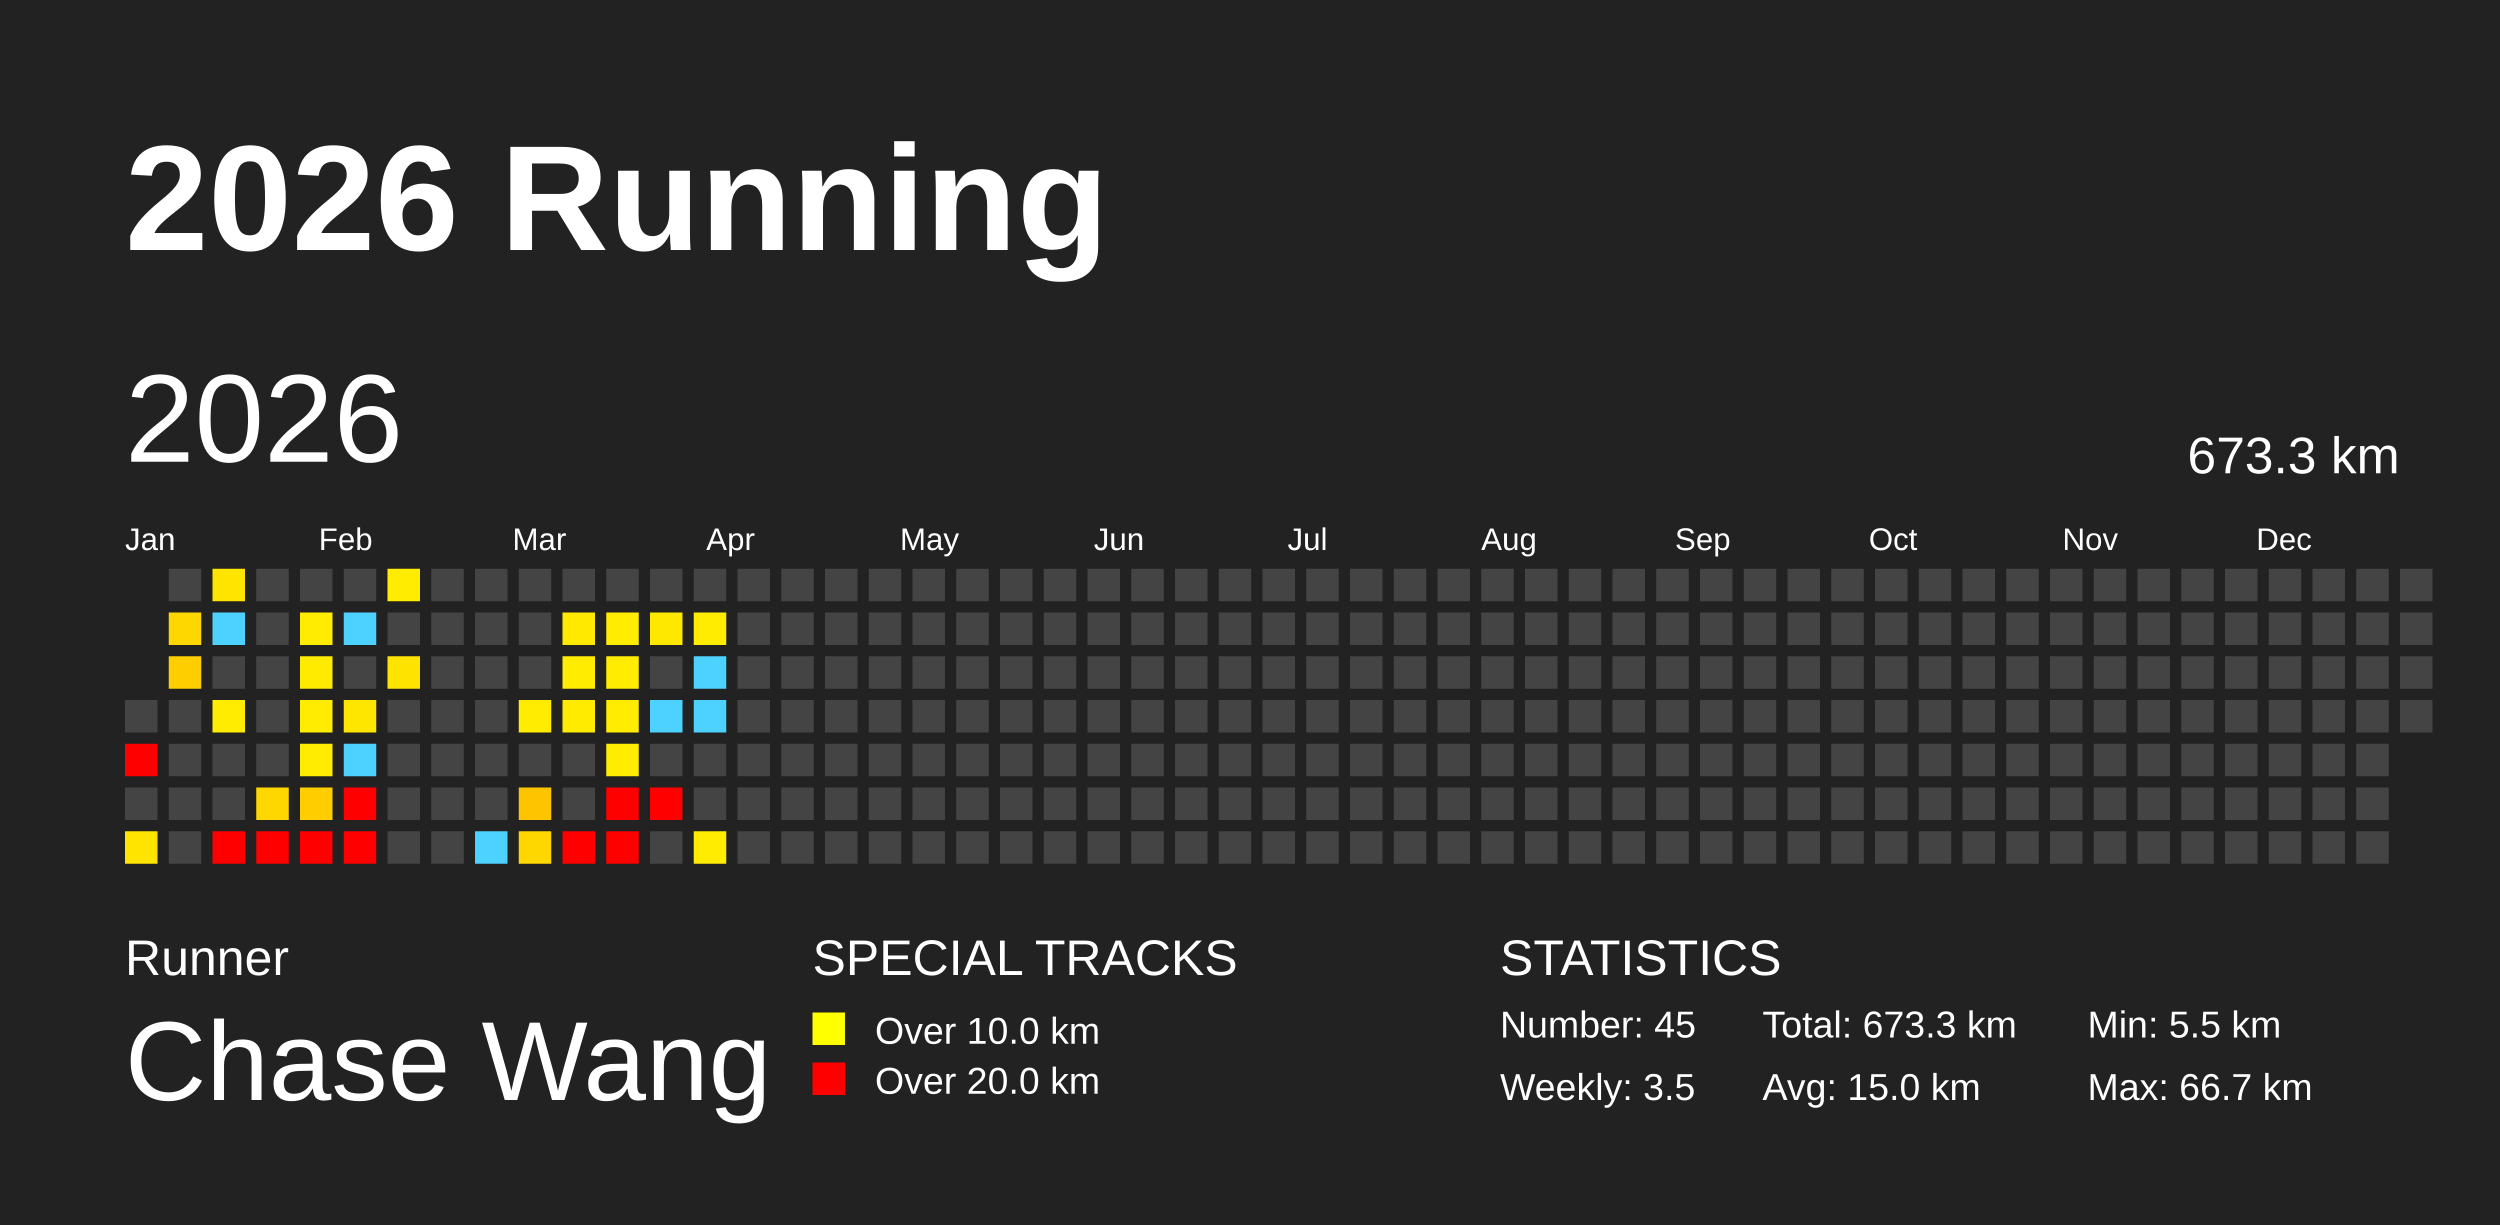
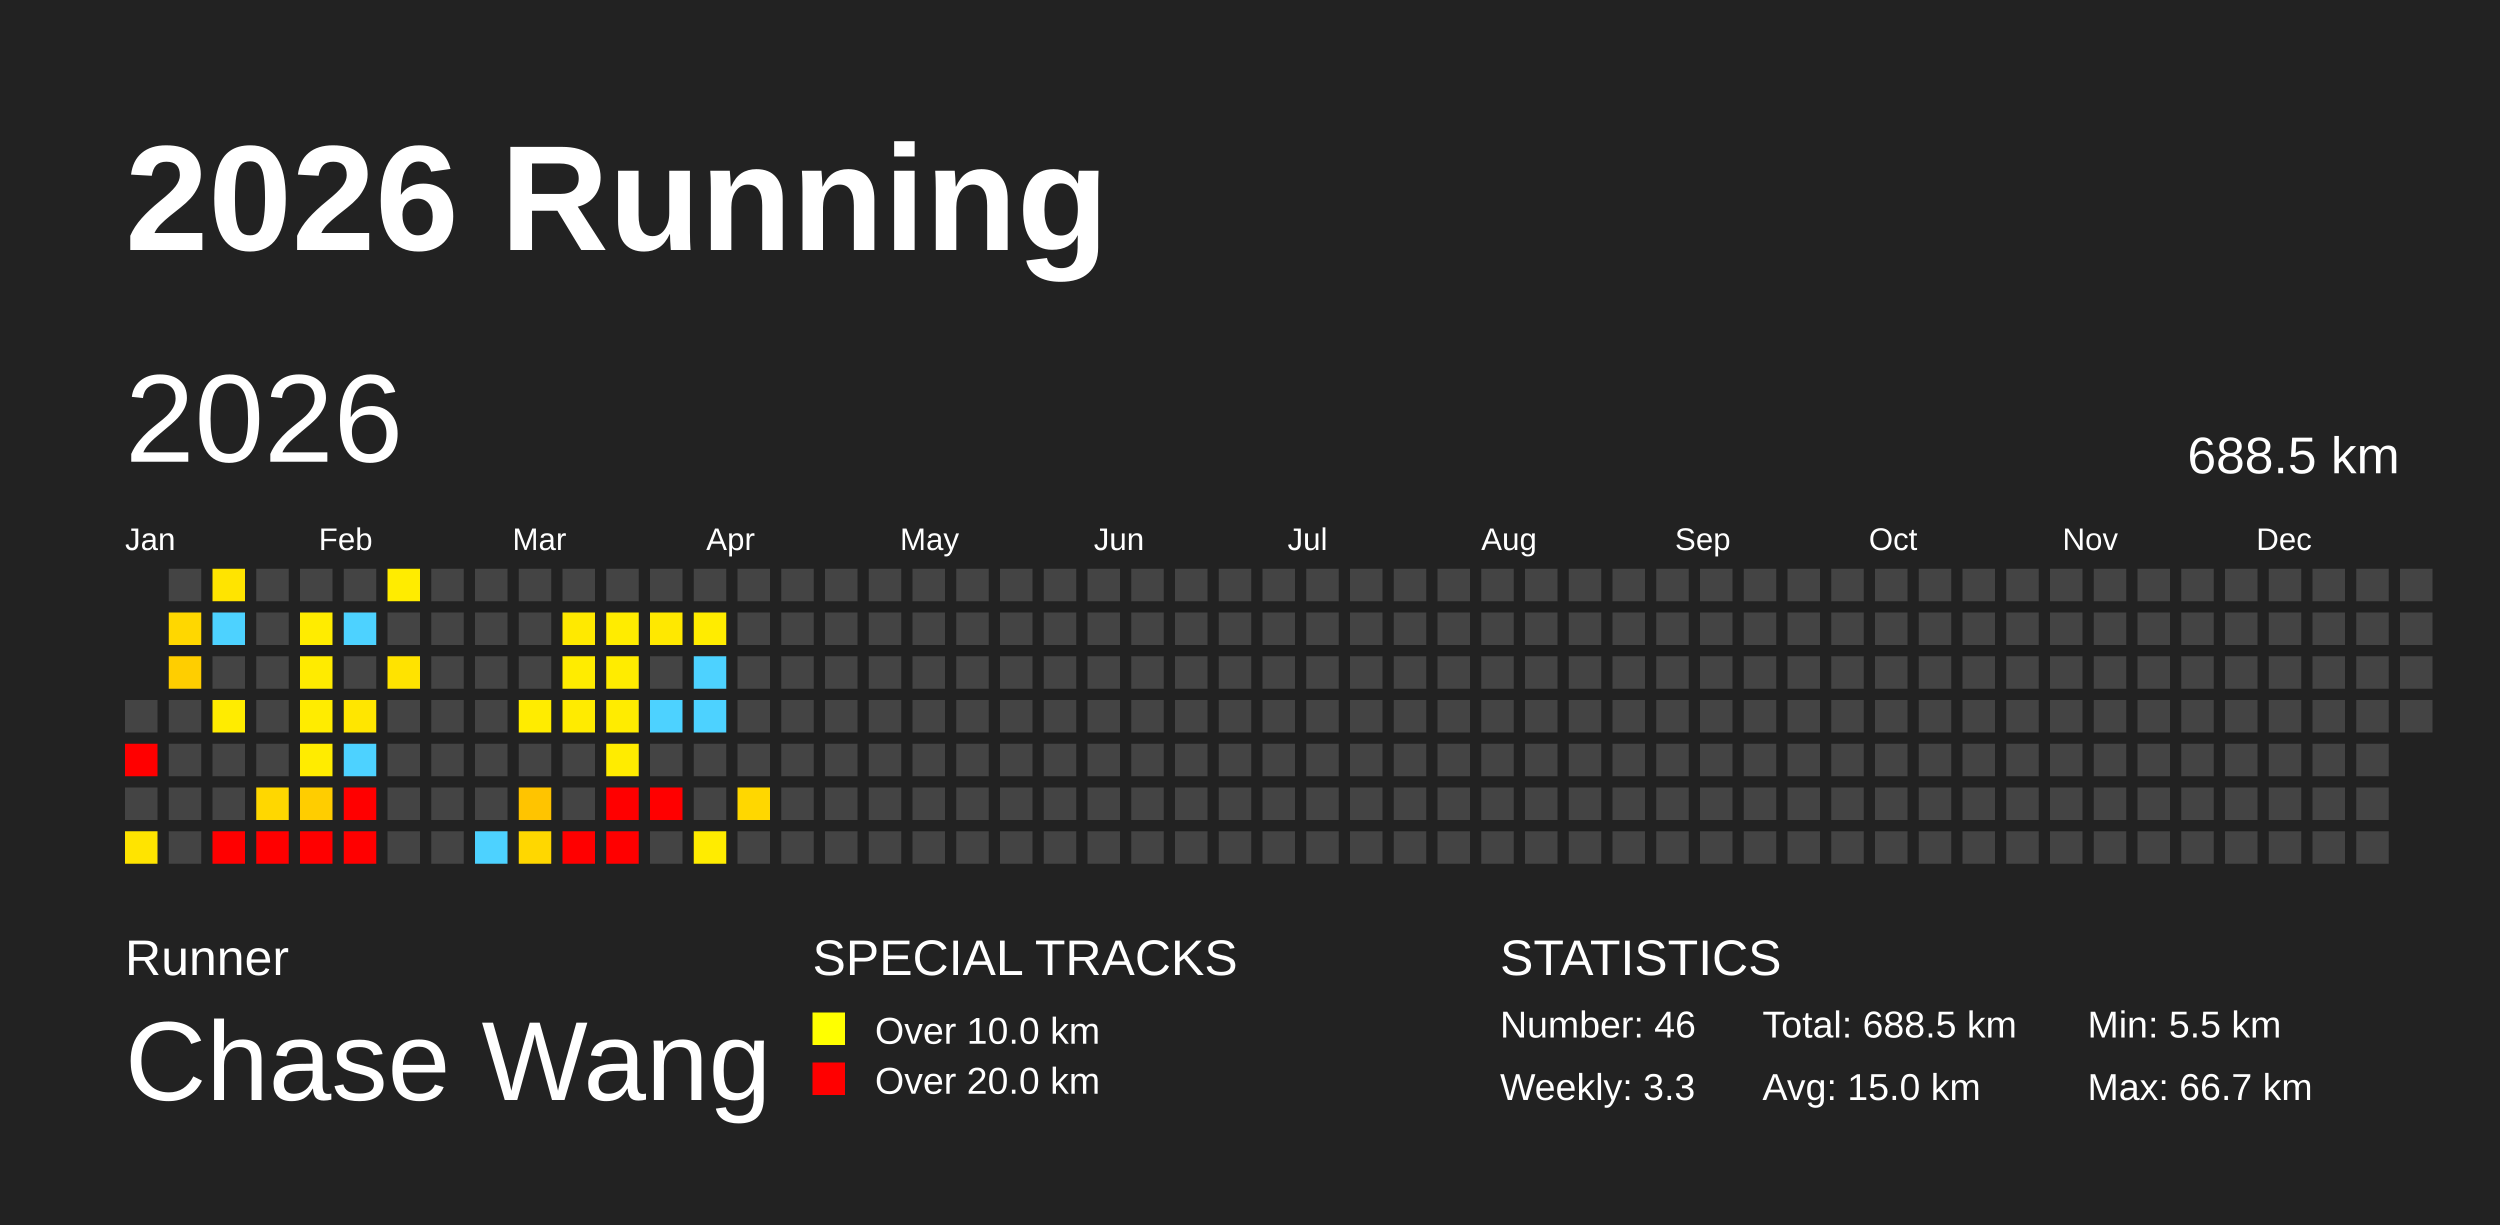
<svg xmlns="http://www.w3.org/2000/svg" baseProfile="full" height="98mm" version="1.1" viewBox="0,0,200,98" width="200mm">
  <defs />
  <rect fill="#222222" height="98" width="200" x="0" y="0" />
  <text fill="#FFFFFF" style="font-size:12px; font-family:Arial; font-weight:bold;" x="10" y="20">2026 Running</text>
  <text fill="#FFFFFF" style="font-size:4px; font-family:Arial" x="10" y="78">Runner</text>
  <text fill="#FFFFFF" style="font-size:9px; font-family:Arial" x="10" y="88">Chase Wang</text>
  <text fill="#FFFFFF" style="font-size:4px; font-family:Arial" x="65" y="78">SPECIAL TRACKS</text>
  <rect fill="yellow" height="2.6" width="2.6" x="65" y="81" />
  <text fill="#FFFFFF" style="font-size:3px; font-family:Arial" x="70" y="83.5">Over 10.0 km</text>
  <rect fill="red" height="2.6" width="2.6" x="65" y="85" />
  <text fill="#FFFFFF" style="font-size:3px; font-family:Arial" x="70" y="87.5">Over 20.0 km</text>
  <text fill="#FFFFFF" style="font-size:4px; font-family:Arial" x="120" y="78">STATISTICS</text>
-   <text fill="#FFFFFF" style="font-size:3px; font-family:Arial" x="120" y="83">Number: 45</text>
-   <text fill="#FFFFFF" style="font-size:3px; font-family:Arial" x="120" y="88">Weekly: 3.5</text>
-   <text fill="#FFFFFF" style="font-size:3px; font-family:Arial" x="141" y="83">Total: 673.3 km</text>
+   <text fill="#FFFFFF" style="font-size:3px; font-family:Arial" x="120" y="83">Number: 46</text>
+   <text fill="#FFFFFF" style="font-size:3px; font-family:Arial" x="120" y="88">Weekly: 3.3</text>
+   <text fill="#FFFFFF" style="font-size:3px; font-family:Arial" x="141" y="83">Total: 688.5 km</text>
  <text fill="#FFFFFF" style="font-size:3px; font-family:Arial" x="141" y="88">Avg: 15.0 km</text>
  <text fill="#FFFFFF" style="font-size:3px; font-family:Arial" x="167" y="83">Min: 5.5 km</text>
  <text fill="#FFFFFF" style="font-size:3px; font-family:Arial" x="167" y="88">Max: 66.7 km</text>
  <text dominant-baseline="hanging" fill="#FFFFFF" style="font-size:10.0px; font-family:Arial;" x="10" y="30">2026</text>
-   <text dominant-baseline="hanging" fill="#FFFFFF" style="font-size:4.125px; font-family:Arial;" x="175" y="35">673.3 km</text>
+   <text dominant-baseline="hanging" fill="#FFFFFF" style="font-size:4.125px; font-family:Arial;" x="175" y="35">688.5 km</text>
  <text fill="#FFFFFF" style="font-size:2.5px; font-family:Arial" x="10.0" y="44">Jan</text>
  <text fill="#FFFFFF" style="font-size:2.5px; font-family:Arial" x="25.5" y="44">Feb</text>
  <text fill="#FFFFFF" style="font-size:2.5px; font-family:Arial" x="41.0" y="44">Mar</text>
  <text fill="#FFFFFF" style="font-size:2.5px; font-family:Arial" x="56.5" y="44">Apr</text>
  <text fill="#FFFFFF" style="font-size:2.5px; font-family:Arial" x="72.0" y="44">May</text>
  <text fill="#FFFFFF" style="font-size:2.5px; font-family:Arial" x="87.5" y="44">Jun</text>
  <text fill="#FFFFFF" style="font-size:2.5px; font-family:Arial" x="103.0" y="44">Jul</text>
  <text fill="#FFFFFF" style="font-size:2.5px; font-family:Arial" x="118.5" y="44">Aug</text>
  <text fill="#FFFFFF" style="font-size:2.5px; font-family:Arial" x="134.0" y="44">Sep</text>
  <text fill="#FFFFFF" style="font-size:2.5px; font-family:Arial" x="149.5" y="44">Oct</text>
  <text fill="#FFFFFF" style="font-size:2.5px; font-family:Arial" x="165.0" y="44">Nov</text>
  <text fill="#FFFFFF" style="font-size:2.5px; font-family:Arial" x="180.5" y="44">Dec</text>
  <rect fill="#444444" height="2.6" width="2.6" x="10.0" y="56.0" />
  <rect fill="red" height="2.6" width="2.6" x="10.0" y="59.5" />
  <rect fill="#444444" height="2.6" width="2.6" x="10.0" y="63.0" />
  <rect fill="#ffe400" height="2.6" width="2.6" x="10.0" y="66.5" />
  <rect fill="#444444" height="2.6" width="2.6" x="13.5" y="45.5" />
  <rect fill="#ffd700" height="2.6" width="2.6" x="13.5" y="49.0" />
  <rect fill="#ffce00" height="2.6" width="2.6" x="13.5" y="52.5" />
  <rect fill="#444444" height="2.6" width="2.6" x="13.5" y="56.0" />
  <rect fill="#444444" height="2.6" width="2.6" x="13.5" y="59.5" />
  <rect fill="#444444" height="2.6" width="2.6" x="13.5" y="63.0" />
  <rect fill="#444444" height="2.6" width="2.6" x="13.5" y="66.5" />
  <rect fill="#ffe400" height="2.6" width="2.6" x="17.0" y="45.5" />
  <rect fill="#4dd2ff" height="2.6" width="2.6" x="17.0" y="49.0" />
  <rect fill="#444444" height="2.6" width="2.6" x="17.0" y="52.5" />
  <rect fill="#ffec00" height="2.6" width="2.6" x="17.0" y="56.0" />
  <rect fill="#444444" height="2.6" width="2.6" x="17.0" y="59.5" />
  <rect fill="#444444" height="2.6" width="2.6" x="17.0" y="63.0" />
  <rect fill="red" height="2.6" width="2.6" x="17.0" y="66.5" />
  <rect fill="#444444" height="2.6" width="2.6" x="20.5" y="45.5" />
  <rect fill="#444444" height="2.6" width="2.6" x="20.5" y="49.0" />
  <rect fill="#444444" height="2.6" width="2.6" x="20.5" y="52.5" />
  <rect fill="#444444" height="2.6" width="2.6" x="20.5" y="56.0" />
  <rect fill="#444444" height="2.6" width="2.6" x="20.5" y="59.5" />
  <rect fill="#ffd700" height="2.6" width="2.6" x="20.5" y="63.0" />
  <rect fill="red" height="2.6" width="2.6" x="20.5" y="66.5" />
  <rect fill="#444444" height="2.6" width="2.6" x="24.0" y="45.5" />
  <rect fill="#ffec00" height="2.6" width="2.6" x="24.0" y="49.0" />
  <rect fill="#ffeb00" height="2.6" width="2.6" x="24.0" y="52.5" />
  <rect fill="#ffec00" height="2.6" width="2.6" x="24.0" y="56.0" />
  <rect fill="#ffec00" height="2.6" width="2.6" x="24.0" y="59.5" />
  <rect fill="#ffcd00" height="2.6" width="2.6" x="24.0" y="63.0" />
  <rect fill="red" height="2.6" width="2.6" x="24.0" y="66.5" />
  <rect fill="#444444" height="2.6" width="2.6" x="27.5" y="45.5" />
  <rect fill="#4dd2ff" height="2.6" width="2.6" x="27.5" y="49.0" />
  <rect fill="#444444" height="2.6" width="2.6" x="27.5" y="52.5" />
  <rect fill="#ffe600" height="2.6" width="2.6" x="27.5" y="56.0" />
  <rect fill="#4dd2ff" height="2.6" width="2.6" x="27.5" y="59.5" />
  <rect fill="red" height="2.6" width="2.6" x="27.5" y="63.0" />
  <rect fill="red" height="2.6" width="2.6" x="27.5" y="66.5" />
  <rect fill="#ffec00" height="2.6" width="2.6" x="31.0" y="45.5" />
  <rect fill="#444444" height="2.6" width="2.6" x="31.0" y="49.0" />
  <rect fill="#ffe300" height="2.6" width="2.6" x="31.0" y="52.5" />
  <rect fill="#444444" height="2.6" width="2.6" x="31.0" y="56.0" />
  <rect fill="#444444" height="2.6" width="2.6" x="31.0" y="59.5" />
  <rect fill="#444444" height="2.6" width="2.6" x="31.0" y="63.0" />
  <rect fill="#444444" height="2.6" width="2.6" x="31.0" y="66.5" />
  <rect fill="#444444" height="2.6" width="2.6" x="34.5" y="45.5" />
  <rect fill="#444444" height="2.6" width="2.6" x="34.5" y="49.0" />
  <rect fill="#444444" height="2.6" width="2.6" x="34.5" y="52.5" />
  <rect fill="#444444" height="2.6" width="2.6" x="34.5" y="56.0" />
  <rect fill="#444444" height="2.6" width="2.6" x="34.5" y="59.5" />
  <rect fill="#444444" height="2.6" width="2.6" x="34.5" y="63.0" />
  <rect fill="#444444" height="2.6" width="2.6" x="34.5" y="66.5" />
  <rect fill="#444444" height="2.6" width="2.6" x="38.0" y="45.5" />
  <rect fill="#444444" height="2.6" width="2.6" x="38.0" y="49.0" />
  <rect fill="#444444" height="2.6" width="2.6" x="38.0" y="52.5" />
  <rect fill="#444444" height="2.6" width="2.6" x="38.0" y="56.0" />
  <rect fill="#444444" height="2.6" width="2.6" x="38.0" y="59.5" />
  <rect fill="#444444" height="2.6" width="2.6" x="38.0" y="63.0" />
  <rect fill="#4dd2ff" height="2.6" width="2.6" x="38.0" y="66.5" />
  <rect fill="#444444" height="2.6" width="2.6" x="41.5" y="45.5" />
  <rect fill="#444444" height="2.6" width="2.6" x="41.5" y="49.0" />
  <rect fill="#444444" height="2.6" width="2.6" x="41.5" y="52.5" />
  <rect fill="#ffec00" height="2.6" width="2.6" x="41.5" y="56.0" />
  <rect fill="#444444" height="2.6" width="2.6" x="41.5" y="59.5" />
  <rect fill="#ffc400" height="2.6" width="2.6" x="41.5" y="63.0" />
  <rect fill="#ffd700" height="2.6" width="2.6" x="41.5" y="66.5" />
  <rect fill="#444444" height="2.6" width="2.6" x="45.0" y="45.5" />
  <rect fill="#ffe900" height="2.6" width="2.6" x="45.0" y="49.0" />
  <rect fill="#ffec00" height="2.6" width="2.6" x="45.0" y="52.5" />
  <rect fill="#ffeb00" height="2.6" width="2.6" x="45.0" y="56.0" />
  <rect fill="#444444" height="2.6" width="2.6" x="45.0" y="59.5" />
  <rect fill="#444444" height="2.6" width="2.6" x="45.0" y="63.0" />
  <rect fill="red" height="2.6" width="2.6" x="45.0" y="66.5" />
  <rect fill="#444444" height="2.6" width="2.6" x="48.5" y="45.5" />
  <rect fill="#ffec00" height="2.6" width="2.6" x="48.5" y="49.0" />
  <rect fill="#ffec00" height="2.6" width="2.6" x="48.5" y="52.5" />
  <rect fill="#ffec00" height="2.6" width="2.6" x="48.5" y="56.0" />
  <rect fill="#ffec00" height="2.6" width="2.6" x="48.5" y="59.5" />
  <rect fill="red" height="2.6" width="2.6" x="48.5" y="63.0" />
  <rect fill="red" height="2.6" width="2.6" x="48.5" y="66.5" />
  <rect fill="#444444" height="2.6" width="2.6" x="52.0" y="45.5" />
  <rect fill="#ffe800" height="2.6" width="2.6" x="52.0" y="49.0" />
  <rect fill="#444444" height="2.6" width="2.6" x="52.0" y="52.5" />
  <rect fill="#4dd2ff" height="2.6" width="2.6" x="52.0" y="56.0" />
  <rect fill="#444444" height="2.6" width="2.6" x="52.0" y="59.5" />
  <rect fill="red" height="2.6" width="2.6" x="52.0" y="63.0" />
  <rect fill="#444444" height="2.6" width="2.6" x="52.0" y="66.5" />
  <rect fill="#444444" height="2.6" width="2.6" x="55.5" y="45.5" />
  <rect fill="#ffec00" height="2.6" width="2.6" x="55.5" y="49.0" />
  <rect fill="#4dd2ff" height="2.6" width="2.6" x="55.5" y="52.5" />
  <rect fill="#4dd2ff" height="2.6" width="2.6" x="55.5" y="56.0" />
  <rect fill="#444444" height="2.6" width="2.6" x="55.5" y="59.5" />
  <rect fill="#444444" height="2.6" width="2.6" x="55.5" y="63.0" />
  <rect fill="#ffec00" height="2.6" width="2.6" x="55.5" y="66.5" />
  <rect fill="#444444" height="2.6" width="2.6" x="59.0" y="45.5" />
  <rect fill="#444444" height="2.6" width="2.6" x="59.0" y="49.0" />
  <rect fill="#444444" height="2.6" width="2.6" x="59.0" y="52.5" />
  <rect fill="#444444" height="2.6" width="2.6" x="59.0" y="56.0" />
  <rect fill="#444444" height="2.6" width="2.6" x="59.0" y="59.5" />
-   <rect fill="#444444" height="2.6" width="2.6" x="59.0" y="63.0" />
+   <rect fill="#ffd700" height="2.6" width="2.6" x="59.0" y="63.0" />
  <rect fill="#444444" height="2.6" width="2.6" x="59.0" y="66.5" />
  <rect fill="#444444" height="2.6" width="2.6" x="62.5" y="45.5" />
  <rect fill="#444444" height="2.6" width="2.6" x="62.5" y="49.0" />
  <rect fill="#444444" height="2.6" width="2.6" x="62.5" y="52.5" />
  <rect fill="#444444" height="2.6" width="2.6" x="62.5" y="56.0" />
  <rect fill="#444444" height="2.6" width="2.6" x="62.5" y="59.5" />
  <rect fill="#444444" height="2.6" width="2.6" x="62.5" y="63.0" />
  <rect fill="#444444" height="2.6" width="2.6" x="62.5" y="66.5" />
  <rect fill="#444444" height="2.6" width="2.6" x="66.0" y="45.5" />
  <rect fill="#444444" height="2.6" width="2.6" x="66.0" y="49.0" />
  <rect fill="#444444" height="2.6" width="2.6" x="66.0" y="52.5" />
  <rect fill="#444444" height="2.6" width="2.6" x="66.0" y="56.0" />
  <rect fill="#444444" height="2.6" width="2.6" x="66.0" y="59.5" />
  <rect fill="#444444" height="2.6" width="2.6" x="66.0" y="63.0" />
  <rect fill="#444444" height="2.6" width="2.6" x="66.0" y="66.5" />
  <rect fill="#444444" height="2.6" width="2.6" x="69.5" y="45.5" />
  <rect fill="#444444" height="2.6" width="2.6" x="69.5" y="49.0" />
  <rect fill="#444444" height="2.6" width="2.6" x="69.5" y="52.5" />
  <rect fill="#444444" height="2.6" width="2.6" x="69.5" y="56.0" />
  <rect fill="#444444" height="2.6" width="2.6" x="69.5" y="59.5" />
  <rect fill="#444444" height="2.6" width="2.6" x="69.5" y="63.0" />
  <rect fill="#444444" height="2.6" width="2.6" x="69.5" y="66.5" />
  <rect fill="#444444" height="2.6" width="2.6" x="73.0" y="45.5" />
  <rect fill="#444444" height="2.6" width="2.6" x="73.0" y="49.0" />
  <rect fill="#444444" height="2.6" width="2.6" x="73.0" y="52.5" />
  <rect fill="#444444" height="2.6" width="2.6" x="73.0" y="56.0" />
  <rect fill="#444444" height="2.6" width="2.6" x="73.0" y="59.5" />
  <rect fill="#444444" height="2.6" width="2.6" x="73.0" y="63.0" />
  <rect fill="#444444" height="2.6" width="2.6" x="73.0" y="66.5" />
  <rect fill="#444444" height="2.6" width="2.6" x="76.5" y="45.5" />
  <rect fill="#444444" height="2.6" width="2.6" x="76.5" y="49.0" />
  <rect fill="#444444" height="2.6" width="2.6" x="76.5" y="52.5" />
  <rect fill="#444444" height="2.6" width="2.6" x="76.5" y="56.0" />
  <rect fill="#444444" height="2.6" width="2.6" x="76.5" y="59.5" />
  <rect fill="#444444" height="2.6" width="2.6" x="76.5" y="63.0" />
  <rect fill="#444444" height="2.6" width="2.6" x="76.5" y="66.5" />
  <rect fill="#444444" height="2.6" width="2.6" x="80.0" y="45.5" />
  <rect fill="#444444" height="2.6" width="2.6" x="80.0" y="49.0" />
  <rect fill="#444444" height="2.6" width="2.6" x="80.0" y="52.5" />
  <rect fill="#444444" height="2.6" width="2.6" x="80.0" y="56.0" />
  <rect fill="#444444" height="2.6" width="2.6" x="80.0" y="59.5" />
  <rect fill="#444444" height="2.6" width="2.6" x="80.0" y="63.0" />
  <rect fill="#444444" height="2.6" width="2.6" x="80.0" y="66.5" />
  <rect fill="#444444" height="2.6" width="2.6" x="83.5" y="45.5" />
  <rect fill="#444444" height="2.6" width="2.6" x="83.5" y="49.0" />
  <rect fill="#444444" height="2.6" width="2.6" x="83.5" y="52.5" />
  <rect fill="#444444" height="2.6" width="2.6" x="83.5" y="56.0" />
  <rect fill="#444444" height="2.6" width="2.6" x="83.5" y="59.5" />
  <rect fill="#444444" height="2.6" width="2.6" x="83.5" y="63.0" />
  <rect fill="#444444" height="2.6" width="2.6" x="83.5" y="66.5" />
  <rect fill="#444444" height="2.6" width="2.6" x="87.0" y="45.5" />
  <rect fill="#444444" height="2.6" width="2.6" x="87.0" y="49.0" />
  <rect fill="#444444" height="2.6" width="2.6" x="87.0" y="52.5" />
  <rect fill="#444444" height="2.6" width="2.6" x="87.0" y="56.0" />
  <rect fill="#444444" height="2.6" width="2.6" x="87.0" y="59.5" />
  <rect fill="#444444" height="2.6" width="2.6" x="87.0" y="63.0" />
  <rect fill="#444444" height="2.6" width="2.6" x="87.0" y="66.5" />
  <rect fill="#444444" height="2.6" width="2.6" x="90.5" y="45.5" />
  <rect fill="#444444" height="2.6" width="2.6" x="90.5" y="49.0" />
  <rect fill="#444444" height="2.6" width="2.6" x="90.5" y="52.5" />
  <rect fill="#444444" height="2.6" width="2.6" x="90.5" y="56.0" />
  <rect fill="#444444" height="2.6" width="2.6" x="90.5" y="59.5" />
  <rect fill="#444444" height="2.6" width="2.6" x="90.5" y="63.0" />
  <rect fill="#444444" height="2.6" width="2.6" x="90.5" y="66.5" />
  <rect fill="#444444" height="2.6" width="2.6" x="94.0" y="45.5" />
  <rect fill="#444444" height="2.6" width="2.6" x="94.0" y="49.0" />
  <rect fill="#444444" height="2.6" width="2.6" x="94.0" y="52.5" />
  <rect fill="#444444" height="2.6" width="2.6" x="94.0" y="56.0" />
  <rect fill="#444444" height="2.6" width="2.6" x="94.0" y="59.5" />
  <rect fill="#444444" height="2.6" width="2.6" x="94.0" y="63.0" />
  <rect fill="#444444" height="2.6" width="2.6" x="94.0" y="66.5" />
  <rect fill="#444444" height="2.6" width="2.6" x="97.5" y="45.5" />
  <rect fill="#444444" height="2.6" width="2.6" x="97.5" y="49.0" />
  <rect fill="#444444" height="2.6" width="2.6" x="97.5" y="52.5" />
  <rect fill="#444444" height="2.6" width="2.6" x="97.5" y="56.0" />
  <rect fill="#444444" height="2.6" width="2.6" x="97.5" y="59.5" />
  <rect fill="#444444" height="2.6" width="2.6" x="97.5" y="63.0" />
  <rect fill="#444444" height="2.6" width="2.6" x="97.5" y="66.5" />
  <rect fill="#444444" height="2.6" width="2.6" x="101.0" y="45.5" />
  <rect fill="#444444" height="2.6" width="2.6" x="101.0" y="49.0" />
  <rect fill="#444444" height="2.6" width="2.6" x="101.0" y="52.5" />
  <rect fill="#444444" height="2.6" width="2.6" x="101.0" y="56.0" />
  <rect fill="#444444" height="2.6" width="2.6" x="101.0" y="59.5" />
  <rect fill="#444444" height="2.6" width="2.6" x="101.0" y="63.0" />
  <rect fill="#444444" height="2.6" width="2.6" x="101.0" y="66.5" />
  <rect fill="#444444" height="2.6" width="2.6" x="104.5" y="45.5" />
  <rect fill="#444444" height="2.6" width="2.6" x="104.5" y="49.0" />
  <rect fill="#444444" height="2.6" width="2.6" x="104.5" y="52.5" />
  <rect fill="#444444" height="2.6" width="2.6" x="104.5" y="56.0" />
  <rect fill="#444444" height="2.6" width="2.6" x="104.5" y="59.5" />
  <rect fill="#444444" height="2.6" width="2.6" x="104.5" y="63.0" />
  <rect fill="#444444" height="2.6" width="2.6" x="104.5" y="66.5" />
  <rect fill="#444444" height="2.6" width="2.6" x="108.0" y="45.5" />
  <rect fill="#444444" height="2.6" width="2.6" x="108.0" y="49.0" />
  <rect fill="#444444" height="2.6" width="2.6" x="108.0" y="52.5" />
  <rect fill="#444444" height="2.6" width="2.6" x="108.0" y="56.0" />
  <rect fill="#444444" height="2.6" width="2.6" x="108.0" y="59.5" />
  <rect fill="#444444" height="2.6" width="2.6" x="108.0" y="63.0" />
  <rect fill="#444444" height="2.6" width="2.6" x="108.0" y="66.5" />
  <rect fill="#444444" height="2.6" width="2.6" x="111.5" y="45.5" />
  <rect fill="#444444" height="2.6" width="2.6" x="111.5" y="49.0" />
  <rect fill="#444444" height="2.6" width="2.6" x="111.5" y="52.5" />
  <rect fill="#444444" height="2.6" width="2.6" x="111.5" y="56.0" />
  <rect fill="#444444" height="2.6" width="2.6" x="111.5" y="59.5" />
  <rect fill="#444444" height="2.6" width="2.6" x="111.5" y="63.0" />
  <rect fill="#444444" height="2.6" width="2.6" x="111.5" y="66.5" />
  <rect fill="#444444" height="2.6" width="2.6" x="115.0" y="45.5" />
  <rect fill="#444444" height="2.6" width="2.6" x="115.0" y="49.0" />
  <rect fill="#444444" height="2.6" width="2.6" x="115.0" y="52.5" />
  <rect fill="#444444" height="2.6" width="2.6" x="115.0" y="56.0" />
  <rect fill="#444444" height="2.6" width="2.6" x="115.0" y="59.5" />
  <rect fill="#444444" height="2.6" width="2.6" x="115.0" y="63.0" />
  <rect fill="#444444" height="2.6" width="2.6" x="115.0" y="66.5" />
  <rect fill="#444444" height="2.6" width="2.6" x="118.5" y="45.5" />
  <rect fill="#444444" height="2.6" width="2.6" x="118.5" y="49.0" />
  <rect fill="#444444" height="2.6" width="2.6" x="118.5" y="52.5" />
  <rect fill="#444444" height="2.6" width="2.6" x="118.5" y="56.0" />
  <rect fill="#444444" height="2.6" width="2.6" x="118.5" y="59.5" />
  <rect fill="#444444" height="2.6" width="2.6" x="118.5" y="63.0" />
  <rect fill="#444444" height="2.6" width="2.6" x="118.5" y="66.5" />
  <rect fill="#444444" height="2.6" width="2.6" x="122.0" y="45.5" />
  <rect fill="#444444" height="2.6" width="2.6" x="122.0" y="49.0" />
  <rect fill="#444444" height="2.6" width="2.6" x="122.0" y="52.5" />
  <rect fill="#444444" height="2.6" width="2.6" x="122.0" y="56.0" />
  <rect fill="#444444" height="2.6" width="2.6" x="122.0" y="59.5" />
  <rect fill="#444444" height="2.6" width="2.6" x="122.0" y="63.0" />
  <rect fill="#444444" height="2.6" width="2.6" x="122.0" y="66.5" />
  <rect fill="#444444" height="2.6" width="2.6" x="125.5" y="45.5" />
  <rect fill="#444444" height="2.6" width="2.6" x="125.5" y="49.0" />
  <rect fill="#444444" height="2.6" width="2.6" x="125.5" y="52.5" />
  <rect fill="#444444" height="2.6" width="2.6" x="125.5" y="56.0" />
  <rect fill="#444444" height="2.6" width="2.6" x="125.5" y="59.5" />
  <rect fill="#444444" height="2.6" width="2.6" x="125.5" y="63.0" />
  <rect fill="#444444" height="2.6" width="2.6" x="125.5" y="66.5" />
  <rect fill="#444444" height="2.6" width="2.6" x="129.0" y="45.5" />
  <rect fill="#444444" height="2.6" width="2.6" x="129.0" y="49.0" />
  <rect fill="#444444" height="2.6" width="2.6" x="129.0" y="52.5" />
  <rect fill="#444444" height="2.6" width="2.6" x="129.0" y="56.0" />
  <rect fill="#444444" height="2.6" width="2.6" x="129.0" y="59.5" />
  <rect fill="#444444" height="2.6" width="2.6" x="129.0" y="63.0" />
  <rect fill="#444444" height="2.6" width="2.6" x="129.0" y="66.5" />
  <rect fill="#444444" height="2.6" width="2.6" x="132.5" y="45.5" />
  <rect fill="#444444" height="2.6" width="2.6" x="132.5" y="49.0" />
  <rect fill="#444444" height="2.6" width="2.6" x="132.5" y="52.5" />
  <rect fill="#444444" height="2.6" width="2.6" x="132.5" y="56.0" />
  <rect fill="#444444" height="2.6" width="2.6" x="132.5" y="59.5" />
  <rect fill="#444444" height="2.6" width="2.6" x="132.5" y="63.0" />
  <rect fill="#444444" height="2.6" width="2.6" x="132.5" y="66.5" />
  <rect fill="#444444" height="2.6" width="2.6" x="136.0" y="45.5" />
  <rect fill="#444444" height="2.6" width="2.6" x="136.0" y="49.0" />
  <rect fill="#444444" height="2.6" width="2.6" x="136.0" y="52.5" />
  <rect fill="#444444" height="2.6" width="2.6" x="136.0" y="56.0" />
  <rect fill="#444444" height="2.6" width="2.6" x="136.0" y="59.5" />
  <rect fill="#444444" height="2.6" width="2.6" x="136.0" y="63.0" />
  <rect fill="#444444" height="2.6" width="2.6" x="136.0" y="66.5" />
  <rect fill="#444444" height="2.6" width="2.6" x="139.5" y="45.5" />
  <rect fill="#444444" height="2.6" width="2.6" x="139.5" y="49.0" />
  <rect fill="#444444" height="2.6" width="2.6" x="139.5" y="52.5" />
  <rect fill="#444444" height="2.6" width="2.6" x="139.5" y="56.0" />
  <rect fill="#444444" height="2.6" width="2.6" x="139.5" y="59.5" />
  <rect fill="#444444" height="2.6" width="2.6" x="139.5" y="63.0" />
  <rect fill="#444444" height="2.6" width="2.6" x="139.5" y="66.5" />
  <rect fill="#444444" height="2.6" width="2.6" x="143.0" y="45.5" />
  <rect fill="#444444" height="2.6" width="2.6" x="143.0" y="49.0" />
  <rect fill="#444444" height="2.6" width="2.6" x="143.0" y="52.5" />
  <rect fill="#444444" height="2.6" width="2.6" x="143.0" y="56.0" />
  <rect fill="#444444" height="2.6" width="2.6" x="143.0" y="59.5" />
  <rect fill="#444444" height="2.6" width="2.6" x="143.0" y="63.0" />
  <rect fill="#444444" height="2.6" width="2.6" x="143.0" y="66.5" />
  <rect fill="#444444" height="2.6" width="2.6" x="146.5" y="45.5" />
  <rect fill="#444444" height="2.6" width="2.6" x="146.5" y="49.0" />
  <rect fill="#444444" height="2.6" width="2.6" x="146.5" y="52.5" />
  <rect fill="#444444" height="2.6" width="2.6" x="146.5" y="56.0" />
  <rect fill="#444444" height="2.6" width="2.6" x="146.5" y="59.5" />
  <rect fill="#444444" height="2.6" width="2.6" x="146.5" y="63.0" />
  <rect fill="#444444" height="2.6" width="2.6" x="146.5" y="66.5" />
  <rect fill="#444444" height="2.6" width="2.6" x="150.0" y="45.5" />
  <rect fill="#444444" height="2.6" width="2.6" x="150.0" y="49.0" />
  <rect fill="#444444" height="2.6" width="2.6" x="150.0" y="52.5" />
  <rect fill="#444444" height="2.6" width="2.6" x="150.0" y="56.0" />
  <rect fill="#444444" height="2.6" width="2.6" x="150.0" y="59.5" />
  <rect fill="#444444" height="2.6" width="2.6" x="150.0" y="63.0" />
  <rect fill="#444444" height="2.6" width="2.6" x="150.0" y="66.5" />
  <rect fill="#444444" height="2.6" width="2.6" x="153.5" y="45.5" />
  <rect fill="#444444" height="2.6" width="2.6" x="153.5" y="49.0" />
  <rect fill="#444444" height="2.6" width="2.6" x="153.5" y="52.5" />
  <rect fill="#444444" height="2.6" width="2.6" x="153.5" y="56.0" />
  <rect fill="#444444" height="2.6" width="2.6" x="153.5" y="59.5" />
  <rect fill="#444444" height="2.6" width="2.6" x="153.5" y="63.0" />
  <rect fill="#444444" height="2.6" width="2.6" x="153.5" y="66.5" />
  <rect fill="#444444" height="2.6" width="2.6" x="157.0" y="45.5" />
  <rect fill="#444444" height="2.6" width="2.6" x="157.0" y="49.0" />
  <rect fill="#444444" height="2.6" width="2.6" x="157.0" y="52.5" />
  <rect fill="#444444" height="2.6" width="2.6" x="157.0" y="56.0" />
  <rect fill="#444444" height="2.6" width="2.6" x="157.0" y="59.5" />
  <rect fill="#444444" height="2.6" width="2.6" x="157.0" y="63.0" />
  <rect fill="#444444" height="2.6" width="2.6" x="157.0" y="66.5" />
  <rect fill="#444444" height="2.6" width="2.6" x="160.5" y="45.5" />
  <rect fill="#444444" height="2.6" width="2.6" x="160.5" y="49.0" />
  <rect fill="#444444" height="2.6" width="2.6" x="160.5" y="52.5" />
  <rect fill="#444444" height="2.6" width="2.6" x="160.5" y="56.0" />
  <rect fill="#444444" height="2.6" width="2.6" x="160.5" y="59.5" />
  <rect fill="#444444" height="2.6" width="2.6" x="160.5" y="63.0" />
  <rect fill="#444444" height="2.6" width="2.6" x="160.5" y="66.5" />
  <rect fill="#444444" height="2.6" width="2.6" x="164.0" y="45.5" />
  <rect fill="#444444" height="2.6" width="2.6" x="164.0" y="49.0" />
  <rect fill="#444444" height="2.6" width="2.6" x="164.0" y="52.5" />
  <rect fill="#444444" height="2.6" width="2.6" x="164.0" y="56.0" />
  <rect fill="#444444" height="2.6" width="2.6" x="164.0" y="59.5" />
  <rect fill="#444444" height="2.6" width="2.6" x="164.0" y="63.0" />
  <rect fill="#444444" height="2.6" width="2.6" x="164.0" y="66.5" />
  <rect fill="#444444" height="2.6" width="2.6" x="167.5" y="45.5" />
  <rect fill="#444444" height="2.6" width="2.6" x="167.5" y="49.0" />
  <rect fill="#444444" height="2.6" width="2.6" x="167.5" y="52.5" />
  <rect fill="#444444" height="2.6" width="2.6" x="167.5" y="56.0" />
  <rect fill="#444444" height="2.6" width="2.6" x="167.5" y="59.5" />
  <rect fill="#444444" height="2.6" width="2.6" x="167.5" y="63.0" />
  <rect fill="#444444" height="2.6" width="2.6" x="167.5" y="66.5" />
  <rect fill="#444444" height="2.6" width="2.6" x="171.0" y="45.5" />
  <rect fill="#444444" height="2.6" width="2.6" x="171.0" y="49.0" />
  <rect fill="#444444" height="2.6" width="2.6" x="171.0" y="52.5" />
  <rect fill="#444444" height="2.6" width="2.6" x="171.0" y="56.0" />
  <rect fill="#444444" height="2.6" width="2.6" x="171.0" y="59.5" />
  <rect fill="#444444" height="2.6" width="2.6" x="171.0" y="63.0" />
  <rect fill="#444444" height="2.6" width="2.6" x="171.0" y="66.5" />
  <rect fill="#444444" height="2.6" width="2.6" x="174.5" y="45.5" />
  <rect fill="#444444" height="2.6" width="2.6" x="174.5" y="49.0" />
  <rect fill="#444444" height="2.6" width="2.6" x="174.5" y="52.5" />
  <rect fill="#444444" height="2.6" width="2.6" x="174.5" y="56.0" />
  <rect fill="#444444" height="2.6" width="2.6" x="174.5" y="59.5" />
  <rect fill="#444444" height="2.6" width="2.6" x="174.5" y="63.0" />
  <rect fill="#444444" height="2.6" width="2.6" x="174.5" y="66.5" />
  <rect fill="#444444" height="2.6" width="2.6" x="178.0" y="45.5" />
  <rect fill="#444444" height="2.6" width="2.6" x="178.0" y="49.0" />
  <rect fill="#444444" height="2.6" width="2.6" x="178.0" y="52.5" />
  <rect fill="#444444" height="2.6" width="2.6" x="178.0" y="56.0" />
  <rect fill="#444444" height="2.6" width="2.6" x="178.0" y="59.5" />
  <rect fill="#444444" height="2.6" width="2.6" x="178.0" y="63.0" />
  <rect fill="#444444" height="2.6" width="2.6" x="178.0" y="66.5" />
  <rect fill="#444444" height="2.6" width="2.6" x="181.5" y="45.5" />
  <rect fill="#444444" height="2.6" width="2.6" x="181.5" y="49.0" />
  <rect fill="#444444" height="2.6" width="2.6" x="181.5" y="52.5" />
  <rect fill="#444444" height="2.6" width="2.6" x="181.5" y="56.0" />
  <rect fill="#444444" height="2.6" width="2.6" x="181.5" y="59.5" />
  <rect fill="#444444" height="2.6" width="2.6" x="181.5" y="63.0" />
  <rect fill="#444444" height="2.6" width="2.6" x="181.5" y="66.5" />
  <rect fill="#444444" height="2.6" width="2.6" x="185.0" y="45.5" />
  <rect fill="#444444" height="2.6" width="2.6" x="185.0" y="49.0" />
  <rect fill="#444444" height="2.6" width="2.6" x="185.0" y="52.5" />
  <rect fill="#444444" height="2.6" width="2.6" x="185.0" y="56.0" />
  <rect fill="#444444" height="2.6" width="2.6" x="185.0" y="59.5" />
  <rect fill="#444444" height="2.6" width="2.6" x="185.0" y="63.0" />
  <rect fill="#444444" height="2.6" width="2.6" x="185.0" y="66.5" />
  <rect fill="#444444" height="2.6" width="2.6" x="188.5" y="45.5" />
  <rect fill="#444444" height="2.6" width="2.6" x="188.5" y="49.0" />
  <rect fill="#444444" height="2.6" width="2.6" x="188.5" y="52.5" />
  <rect fill="#444444" height="2.6" width="2.6" x="188.5" y="56.0" />
  <rect fill="#444444" height="2.6" width="2.6" x="188.5" y="59.5" />
  <rect fill="#444444" height="2.6" width="2.6" x="188.5" y="63.0" />
  <rect fill="#444444" height="2.6" width="2.6" x="188.5" y="66.5" />
  <rect fill="#444444" height="2.6" width="2.6" x="192.0" y="45.5" />
  <rect fill="#444444" height="2.6" width="2.6" x="192.0" y="49.0" />
  <rect fill="#444444" height="2.6" width="2.6" x="192.0" y="52.5" />
  <rect fill="#444444" height="2.6" width="2.6" x="192.0" y="56.0" />
</svg>
